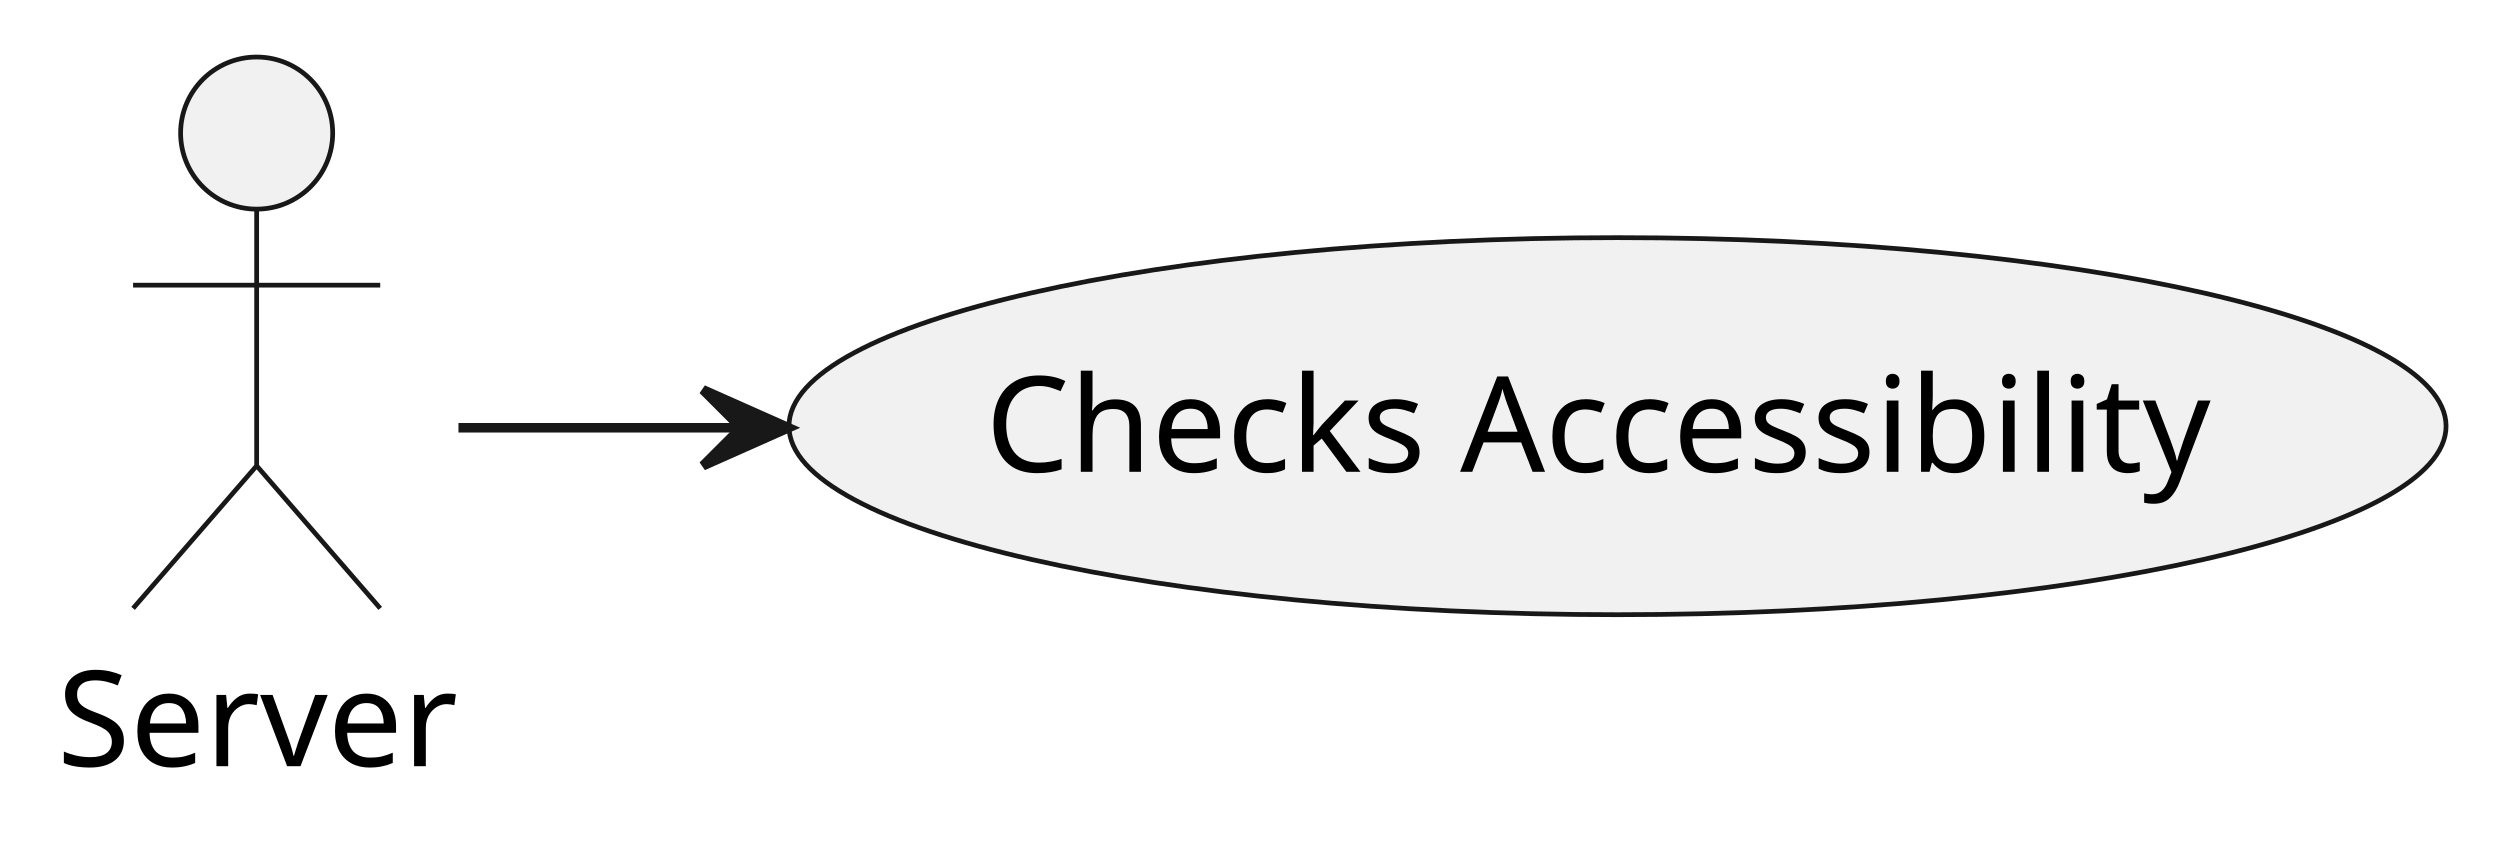
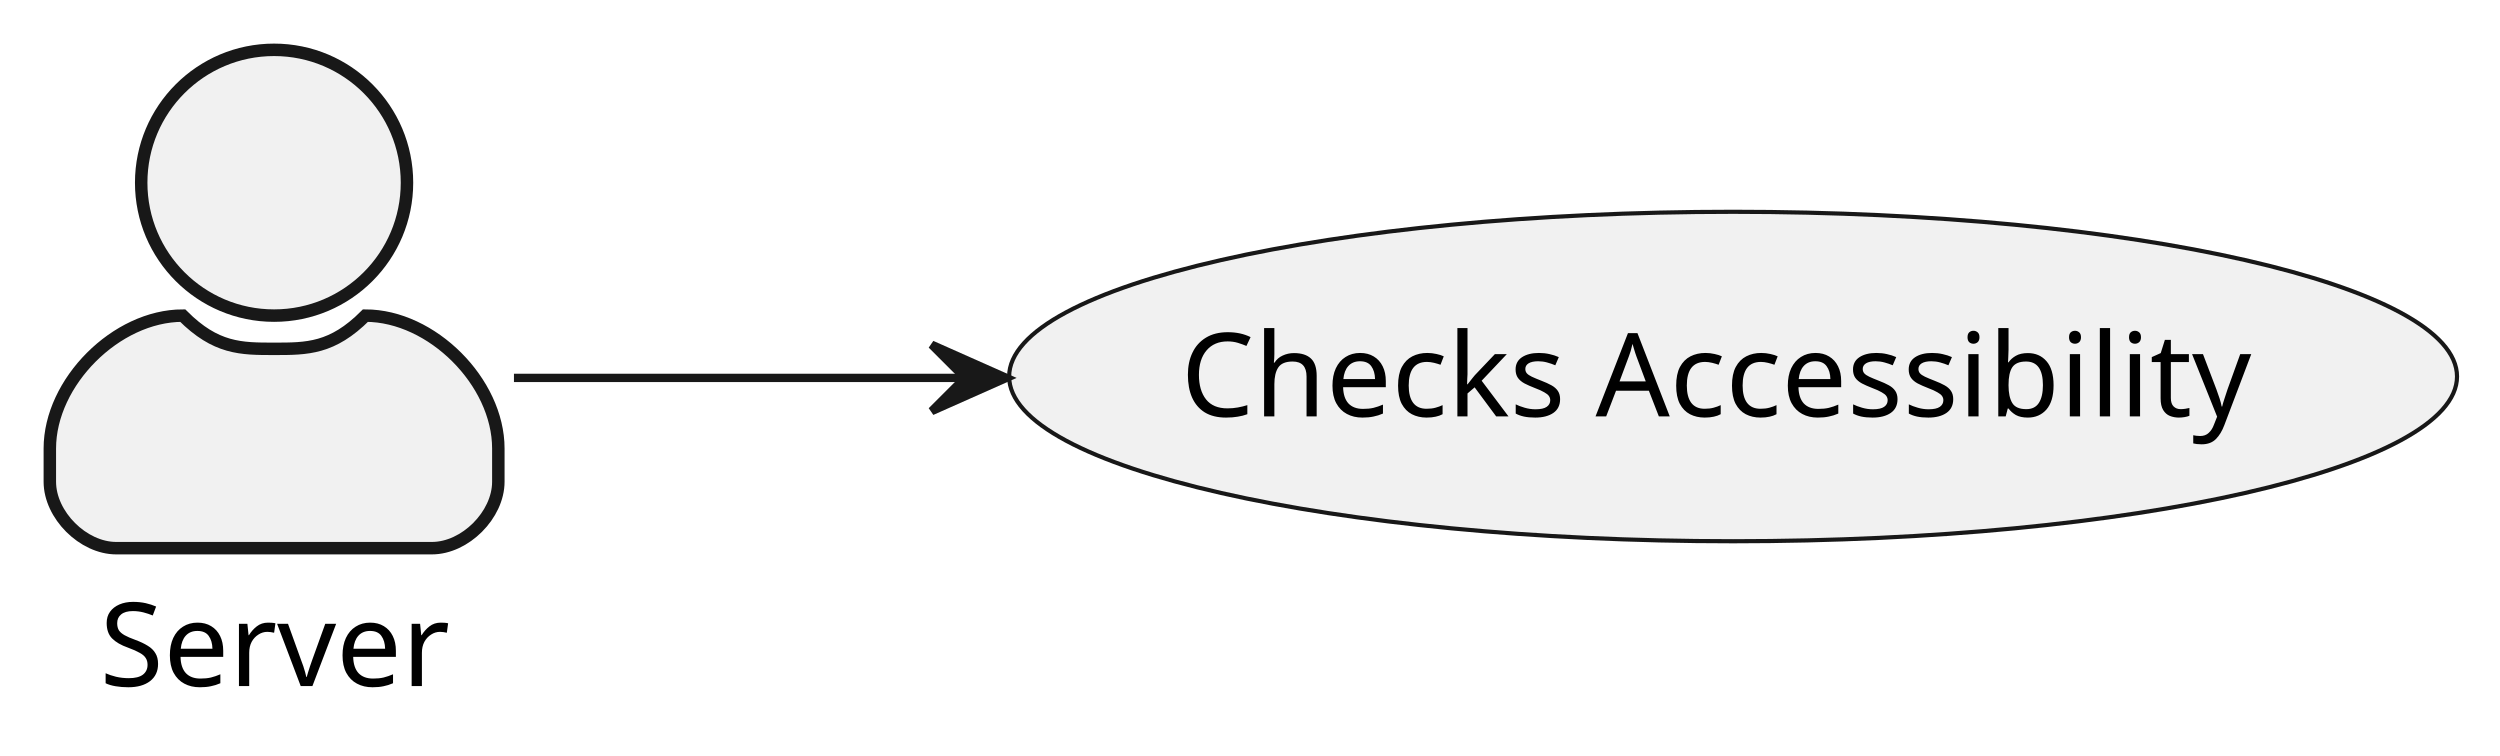
- <svg xmlns="http://www.w3.org/2000/svg" contentStyleType="text/css" height="89px" preserveAspectRatio="none" style="width:263px;height:89px;background:#FFFFFF;" version="1.1" viewBox="0 0 263 89" width="263px" zoomAndPan="magnify">
+ <svg xmlns="http://www.w3.org/2000/svg" contentStyleType="text/css" height="91px" preserveAspectRatio="none" style="width:301px;height:91px;background:#FFFFFF;" version="1.1" viewBox="0 0 301 91" width="301px" zoomAndPan="magnify">
  <defs />
  <g>
    <g id="elem_Server">
-       <ellipse cx="27" cy="14" fill="#F1F1F1" rx="8" ry="8" style="stroke:#181818;stroke-width:0.5;" />
-       <path d="M27,22 L27,49 M14,30 L40,30 M27,49 L14,64 M27,49 L40,64 " fill="none" style="stroke:#181818;stroke-width:0.5;" />
-       <text fill="#000000" font-family="sans-serif" font-size="14" lengthAdjust="spacing" textLength="42" x="6" y="80.607">Server</text>
+       <ellipse cx="33" cy="22" fill="#F1F1F1" rx="16" ry="16" style="stroke:#181818;stroke-width:1.5;" />
+       <path d="M33,42 C37,42 40,42 44,38 C52,38 60,46 60,54 L60,58 C60,62 56,66 52,66 L14,66 C10,66 6,62 6,58 L6,54 C6,46 14,38 22,38 C26,42 29,42 33,42 " fill="#F1F1F1" style="stroke:#181818;stroke-width:1.5;" />
+       <text fill="#000000" font-family="sans-serif" font-size="14" lengthAdjust="spacing" textLength="42" x="12" y="82.607">Server</text>
    </g>
    <g id="elem_Checks Accessibility">
-       <ellipse cx="170.163" cy="44.833" fill="#F1F1F1" rx="87.163" ry="19.833" style="stroke:#181818;stroke-width:0.5;" />
-       <text fill="#000000" font-family="sans-serif" font-size="14" lengthAdjust="spacing" textLength="127" x="103.663" y="49.636">Checks Accessibility</text>
+       <ellipse cx="208.663" cy="45.333" fill="#F1F1F1" rx="87.163" ry="19.833" style="stroke:#181818;stroke-width:0.5;" />
+       <text fill="#000000" font-family="sans-serif" font-size="14" lengthAdjust="spacing" textLength="127" x="142.163" y="50.136">Checks Accessibility</text>
    </g>
    <g id="link_Server_Checks Accessibility">
-       <path d="M48.23,45 C58.08,45 67.94,45 77.8,45 " fill="none" id="Server-to-Checks Accessibility" style="stroke:#181818;stroke-width:1.0;" />
-       <polygon fill="#181818" points="82.95,45,73.95,41,77.95,45,73.95,49,82.95,45" style="stroke:#181818;stroke-width:1.0;" />
+       <path d="M61.88,45.5 C76.89,45.5 96.35,45.5 116.14,45.5 " fill="none" id="Server-to-Checks Accessibility" style="stroke:#181818;stroke-width:1.0;" />
+       <polygon fill="#181818" points="121.17,45.5,112.17,41.5,116.17,45.5,112.17,49.5,121.17,45.5" style="stroke:#181818;stroke-width:1.0;" />
    </g>
  </g>
</svg>
